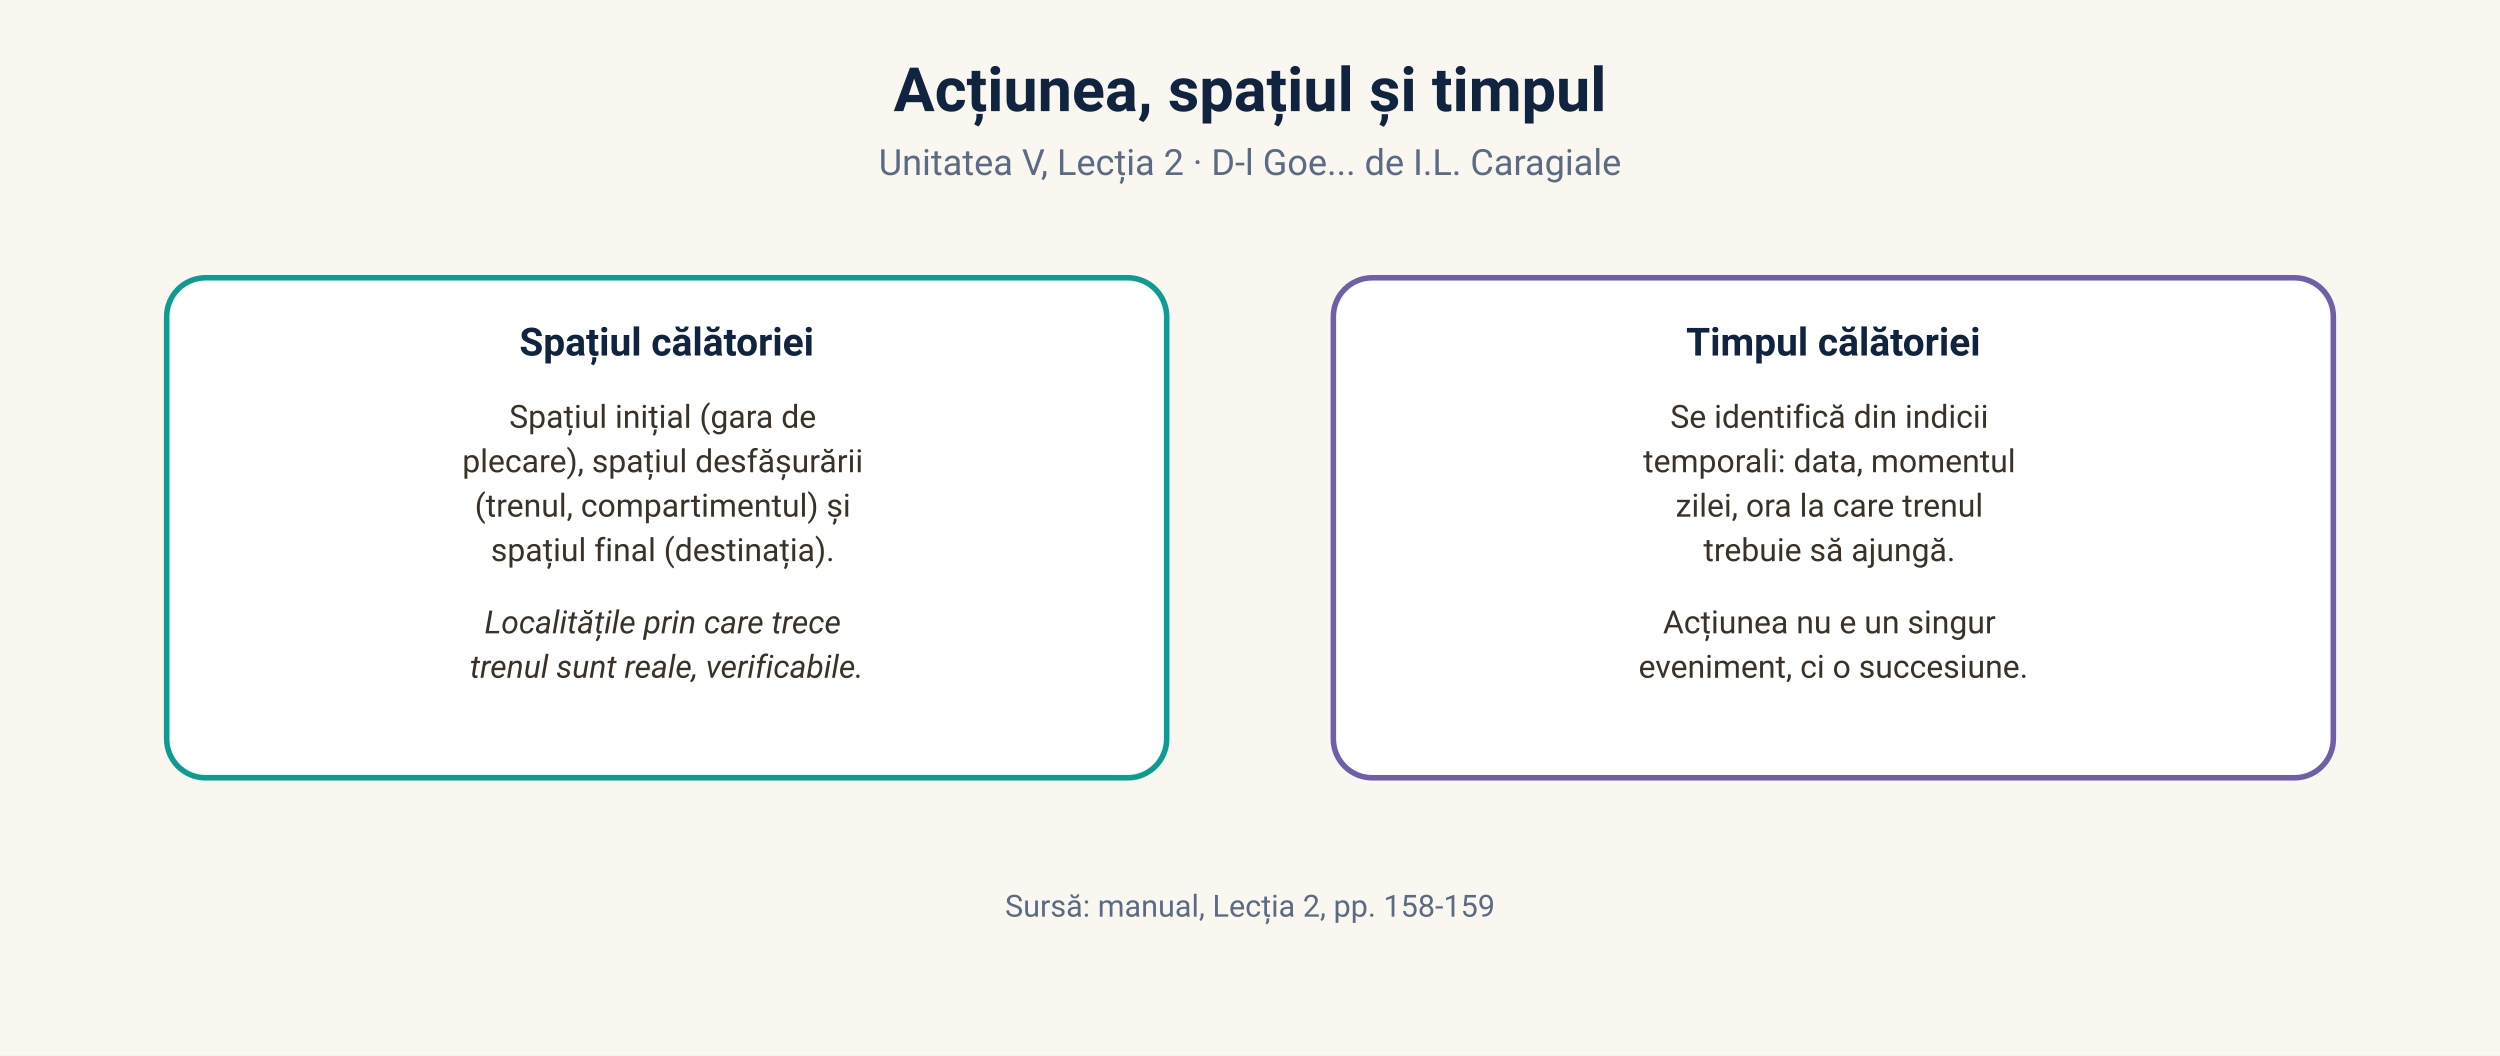
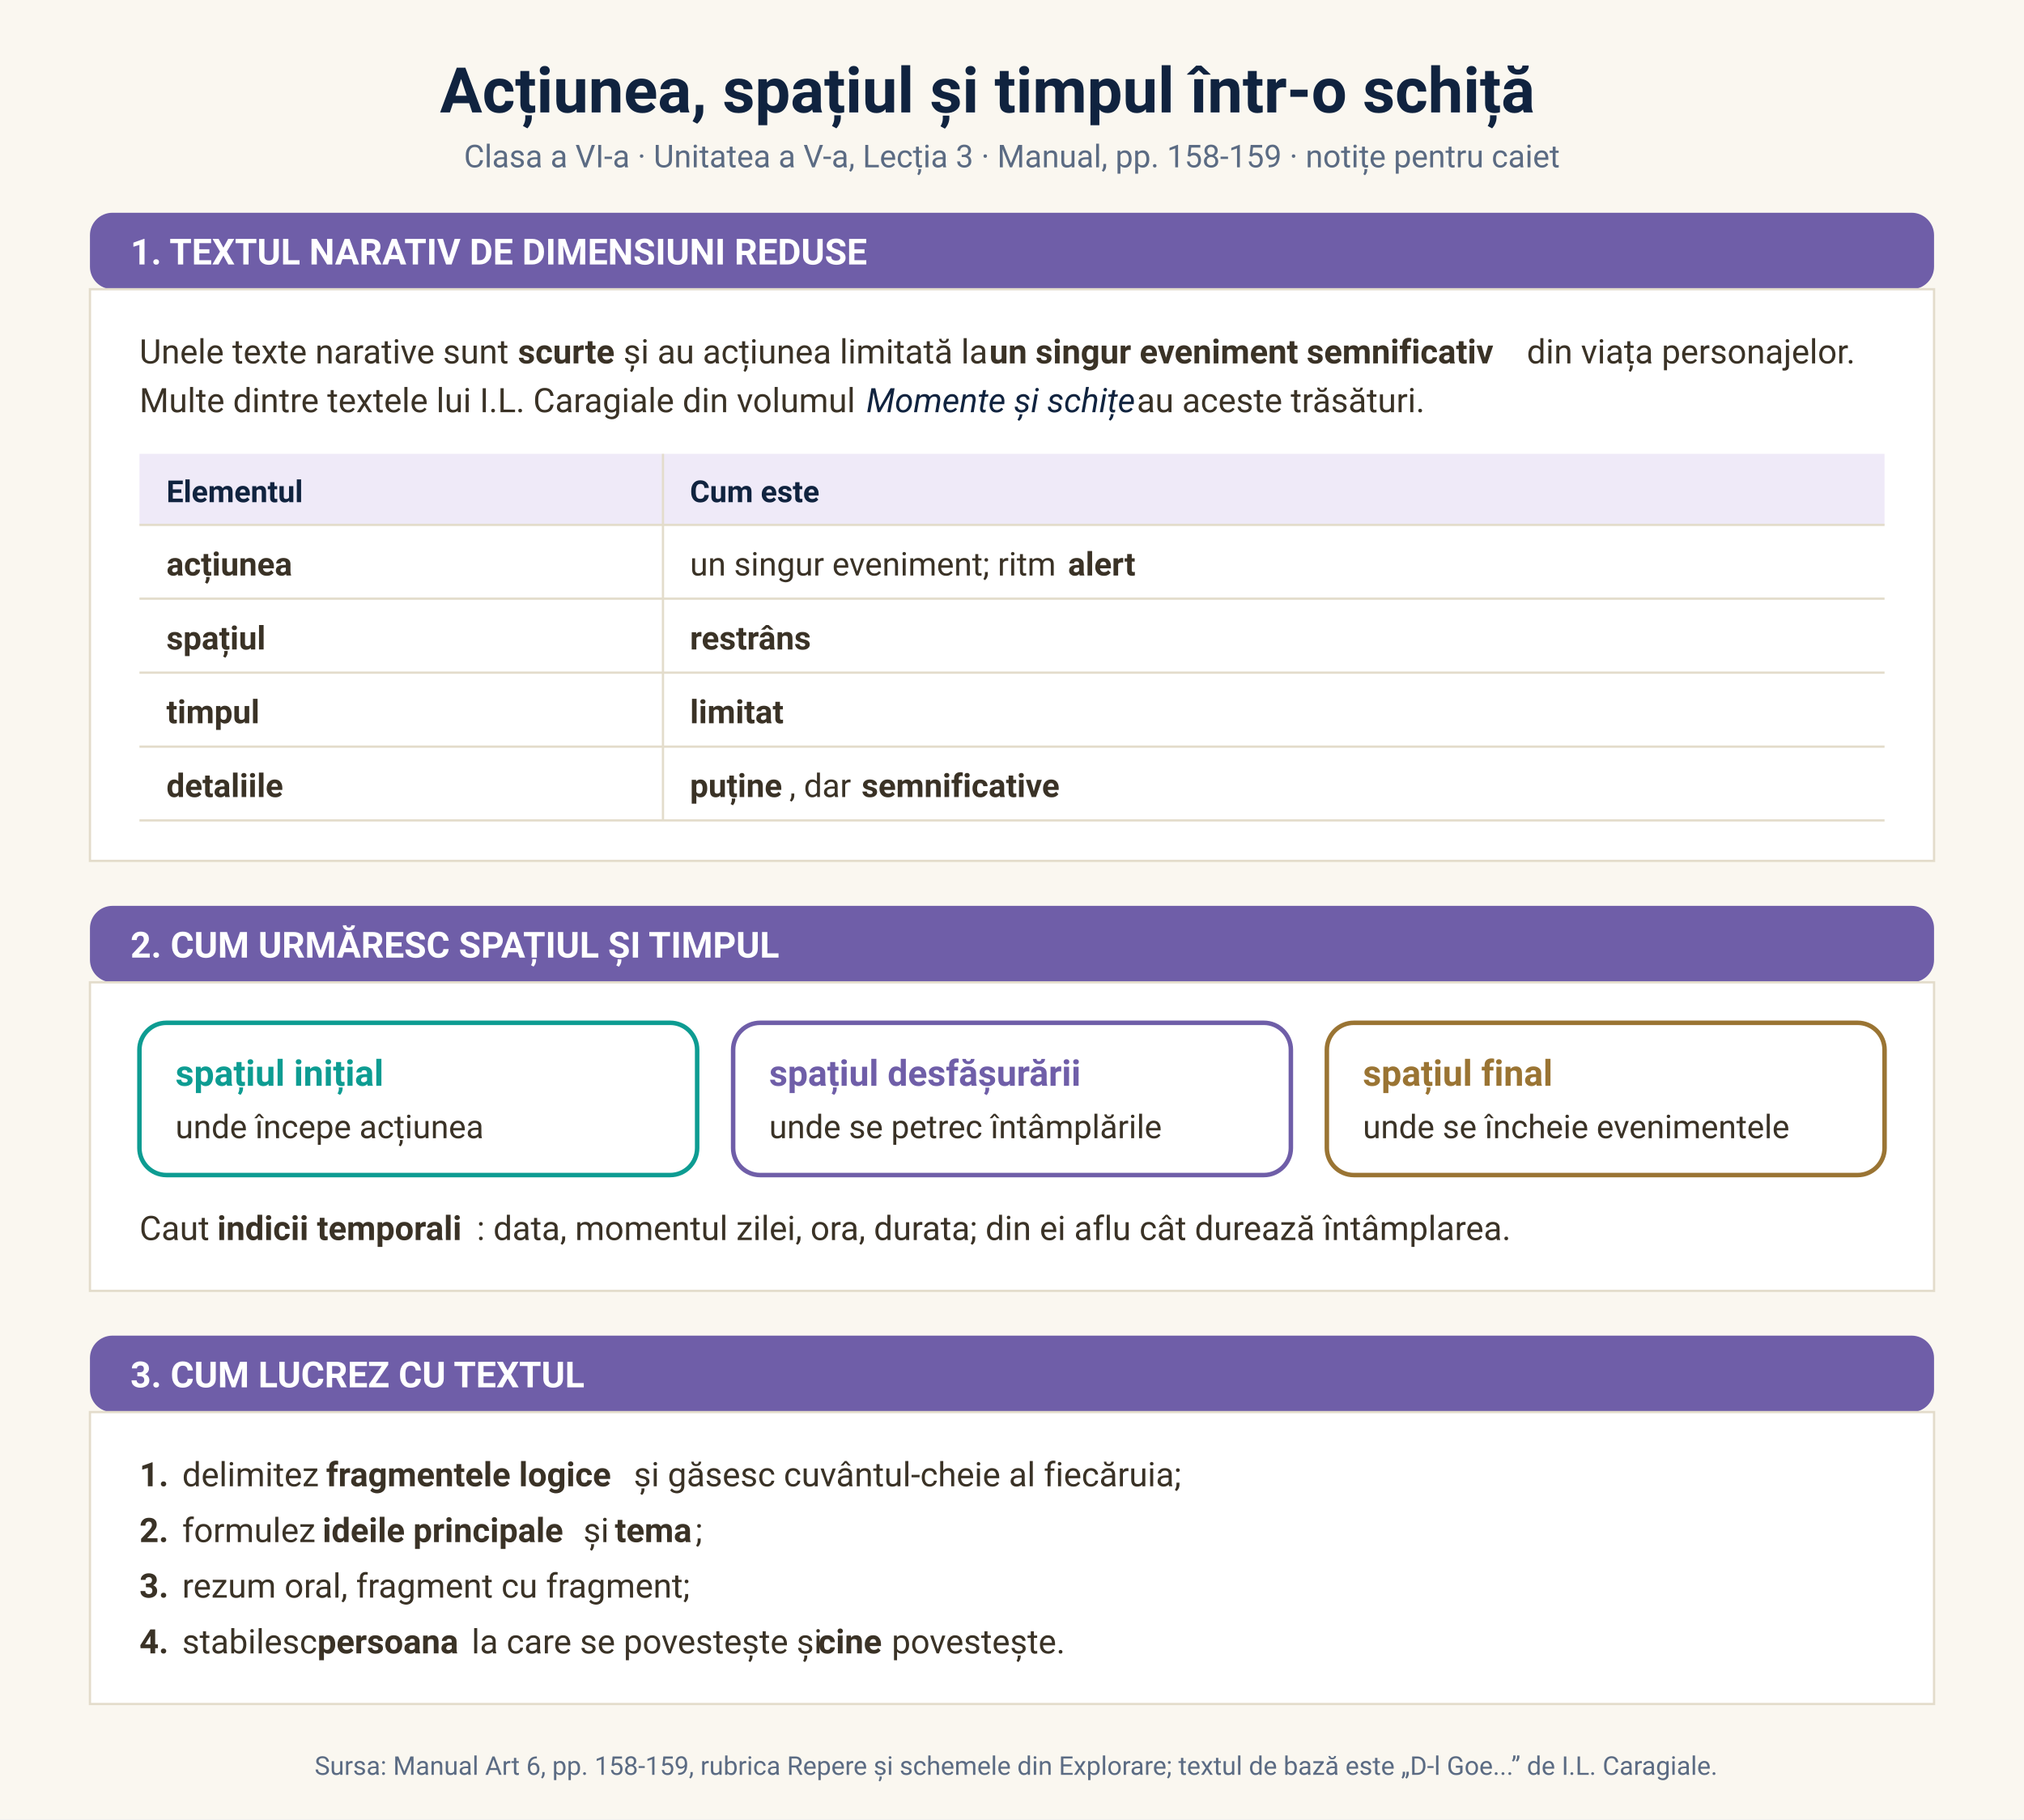
- <svg xmlns="http://www.w3.org/2000/svg" viewBox="0 0 900 380" font-family="'Segoe UI', 'Plus Jakarta Sans', -apple-system, Roboto, sans-serif">
-   <rect width="900" height="380" fill="#faf7f0" />
-   <text x="450" y="40" text-anchor="middle" font-size="22" font-weight="700" fill="#10233f">Acțiunea, spațiul și timpul</text>
-   <text x="450" y="63" text-anchor="middle" font-size="13" fill="#5b6b83">Unitatea V, Lecția 2 · D-l Goe... de I.L. Caragiale</text>
-   <g>
-     <rect x="60" y="100" width="360" height="180" rx="14" fill="#ffffff" stroke="#0d9c92" stroke-width="2" />
-     <text x="240" y="128" text-anchor="middle" font-size="14" font-weight="700" fill="#10233f">Spațiul călătoriei</text>
-     <text font-size="11.5" fill="#3a3226" text-anchor="middle">
-       <tspan x="240" y="154">Spațiul inițial (gara de</tspan>
-       <tspan x="240" y="170">plecare), spațiul desfășurării</tspan>
-       <tspan x="240" y="186">(trenul, compartimentul) și</tspan>
-       <tspan x="240" y="202">spațiul final (destinația).</tspan>
-       <tspan x="240" y="228" font-style="italic">Localitățile prin care trece</tspan>
-       <tspan x="240" y="244" font-style="italic">trenul sunt reale, verificabile.</tspan>
-     </text>
-   </g>
-   <g>
-     <rect x="480" y="100" width="360" height="180" rx="14" fill="#ffffff" stroke="#6f5ea8" stroke-width="2" />
-     <text x="660" y="128" text-anchor="middle" font-size="14" font-weight="700" fill="#10233f">Timpul călătoriei</text>
-     <text font-size="11.5" fill="#3a3226" text-anchor="middle">
-       <tspan x="660" y="154">Se identifică din indicii</tspan>
-       <tspan x="660" y="170">temporali: data, momentul</tspan>
-       <tspan x="660" y="186">zilei, ora la care trenul</tspan>
-       <tspan x="660" y="202">trebuie să ajungă.</tspan>
-       <tspan x="660" y="228">Acțiunea nu e un singur</tspan>
-       <tspan x="660" y="244">eveniment, ci o succesiune.</tspan>
-     </text>
-   </g>
-   <text x="450" y="330" text-anchor="middle" font-size="11" fill="#5b6b83">Sursă: manual, Lecția 2, pp. 158-159</text>
+ <svg xmlns="http://www.w3.org/2000/svg" viewBox="0 0 900 809" font-family="'Segoe UI', 'Plus Jakarta Sans', -apple-system, Roboto, sans-serif">
+   <rect width="900" height="809" fill="#faf7f0" />
+   <text x="195.6" y="50.0" font-size="28" fill="#10233f" font-weight="700" textLength="510.1" lengthAdjust="spacing">Acțiunea, spațiul și timpul într-o schiță</text>
+   <text x="206.3" y="74.4" font-size="14" fill="#5b6b83" textLength="487.5" lengthAdjust="spacing">Clasa a VI-a · Unitatea a V-a, Lecția 3 · Manual, pp. 158-159 · notițe pentru caiet</text>
+   <rect x="40" y="94.6" width="820" height="34" rx="10" fill="#6f5ea8" />
+   <text x="58" y="117.6" font-size="16" font-weight="700" fill="#ffffff">1. TEXTUL NARATIV DE DIMENSIUNI REDUSE</text>
+   <rect x="40" y="128.6" width="820" height="254.2" fill="#ffffff" stroke="#e3dccb" />
+   <text x="62.0" y="161.6" font-size="15" fill="#3a3226" textLength="164.2" lengthAdjust="spacing">Unele texte narative sunt</text>
+   <text x="230.3" y="161.6" font-size="15" fill="#3a3226" font-weight="700" textLength="42.9" lengthAdjust="spacing">scurte</text>
+   <text x="277.2" y="161.6" font-size="15" fill="#3a3226" textLength="158.6" lengthAdjust="spacing">și au acțiunea limitată la</text>
+   <text x="439.9" y="161.6" font-size="15" fill="#3a3226" font-weight="700" textLength="235.0" lengthAdjust="spacing">un singur eveniment semnificativ</text>
+   <text x="678.9" y="161.6" font-size="15" fill="#3a3226" textLength="145.9" lengthAdjust="spacing">din viața personajelor.</text>
+   <text x="62.0" y="183.3" font-size="15" fill="#3a3226" textLength="319.2" lengthAdjust="spacing">Multe dintre textele lui I.L. Caragiale din volumul</text>
+   <text x="385.2" y="183.3" font-size="15" fill="#10233f" font-style="italic" textLength="116.2" lengthAdjust="spacing">Momente și schițe</text>
+   <text x="505.5" y="183.3" font-size="15" fill="#3a3226" textLength="123.6" lengthAdjust="spacing">au aceste trăsături.</text>
+   <rect x="62.0" y="201.8" width="776.0" height="31.6" fill="#efeaf8" />
+   <text x="74.0" y="223.3" font-size="13.5" fill="#10233f" font-weight="700" textLength="63.5" lengthAdjust="spacing">Elementul</text>
+   <text x="306.8" y="223.3" font-size="13.5" fill="#10233f" font-weight="700" textLength="58.6" lengthAdjust="spacing">Cum este</text>
+   <line x1="62.0" y1="233.4" x2="838.0" y2="233.4" stroke="#e3dccb" />
+   <text x="74.0" y="255.9" font-size="14.5" fill="#3a3226" font-weight="700" textLength="57.9" lengthAdjust="spacing">acțiunea</text>
+   <text x="306.8" y="255.9" font-size="14.5" fill="#3a3226" textLength="164.1" lengthAdjust="spacing">un singur eveniment; ritm</text>
+   <text x="474.9" y="255.9" font-size="14.5" fill="#3a3226" font-weight="700" textLength="31.2" lengthAdjust="spacing">alert</text>
+   <line x1="62.0" y1="266.2" x2="838.0" y2="266.2" stroke="#e3dccb" />
+   <text x="74.0" y="288.8" font-size="14.5" fill="#3a3226" font-weight="700" textLength="45.8" lengthAdjust="spacing">spațiul</text>
+   <text x="306.8" y="288.8" font-size="14.5" fill="#3a3226" font-weight="700" textLength="54.5" lengthAdjust="spacing">restrâns</text>
+   <line x1="62.0" y1="299.1" x2="838.0" y2="299.1" stroke="#e3dccb" />
+   <text x="74.0" y="321.6" font-size="14.5" fill="#3a3226" font-weight="700" textLength="45.0" lengthAdjust="spacing">timpul</text>
+   <text x="306.8" y="321.6" font-size="14.5" fill="#3a3226" font-weight="700" textLength="44.7" lengthAdjust="spacing">limitat</text>
+   <line x1="62.0" y1="332.0" x2="838.0" y2="332.0" stroke="#e3dccb" />
+   <text x="74.0" y="354.4" font-size="14.5" fill="#3a3226" font-weight="700" textLength="54.4" lengthAdjust="spacing">detaliile</text>
+   <text x="306.8" y="354.4" font-size="14.5" fill="#3a3226" font-weight="700" textLength="44.2" lengthAdjust="spacing">puține</text>
+   <text x="351.0" y="354.4" font-size="14.5" fill="#3a3226" textLength="28.1" lengthAdjust="spacing">, dar</text>
+   <text x="383.1" y="354.4" font-size="14.5" fill="#3a3226" font-weight="700" textLength="90.2" lengthAdjust="spacing">semnificative</text>
+   <line x1="62.0" y1="364.8" x2="838.0" y2="364.8" stroke="#e3dccb" />
+   <line x1="294.8" y1="201.8" x2="294.8" y2="364.8" stroke="#e3dccb" />
+   <rect x="40" y="402.8" width="820" height="34" rx="10" fill="#6f5ea8" />
+   <text x="58" y="425.8" font-size="16" font-weight="700" fill="#ffffff">2. CUM URMĂRESC SPAȚIUL ȘI TIMPUL</text>
+   <rect x="40" y="436.8" width="820" height="137.2" fill="#ffffff" stroke="#e3dccb" />
+   <rect x="62.0" y="454.8" width="248.0" height="67.7" rx="12" fill="#ffffff" stroke="#0d9c92" stroke-width="2" />
+   <text x="78.0" y="482.8" font-size="16" fill="#0d9c92" font-weight="700" textLength="97.6" lengthAdjust="spacing">spațiul inițial</text>
+   <text x="78.0" y="506.1" font-size="14.5" fill="#3a3226" textLength="136.4" lengthAdjust="spacing">unde începe acțiunea</text>
+   <rect x="326.0" y="454.8" width="248.0" height="67.7" rx="12" fill="#ffffff" stroke="#6f5ea8" stroke-width="2" />
+   <text x="342.0" y="482.8" font-size="16" fill="#6f5ea8" font-weight="700" textLength="142.6" lengthAdjust="spacing">spațiul desfășurării</text>
+   <text x="342.0" y="506.1" font-size="14.5" fill="#3a3226" textLength="173.9" lengthAdjust="spacing">unde se petrec întâmplările</text>
+   <rect x="590.0" y="454.8" width="248.0" height="67.7" rx="12" fill="#ffffff" stroke="#9a7433" stroke-width="2" />
+   <text x="606.0" y="482.8" font-size="16" fill="#9a7433" font-weight="700" textLength="88.5" lengthAdjust="spacing">spațiul final</text>
+   <text x="606.0" y="506.1" font-size="14.5" fill="#3a3226" textLength="188.8" lengthAdjust="spacing">unde se încheie evenimentele</text>
+   <text x="62.0" y="551.4" font-size="15" fill="#3a3226" textLength="30.6" lengthAdjust="spacing">Caut</text>
+   <text x="96.6" y="551.4" font-size="15" fill="#3a3226" font-weight="700" textLength="115.3" lengthAdjust="spacing">indicii temporali</text>
+   <text x="212.0" y="551.4" font-size="15" fill="#3a3226" textLength="459.6" lengthAdjust="spacing">: data, momentul zilei, ora, durata; din ei aflu cât durează întâmplarea.</text>
+   <rect x="40" y="593.9" width="820" height="34" rx="10" fill="#6f5ea8" />
+   <text x="58" y="616.9" font-size="16" font-weight="700" fill="#ffffff">3. CUM LUCREZ CU TEXTUL</text>
+   <rect x="40" y="627.9" width="820" height="129.8" fill="#ffffff" stroke="#e3dccb" />
+   <text x="62.0" y="660.9" font-size="15" fill="#3a3226" font-weight="700">1.</text>
+   <text x="81.0" y="660.9" font-size="15" fill="#3a3226" textLength="60.0" lengthAdjust="spacing">delimitez</text>
+   <text x="145.0" y="660.9" font-size="15" fill="#3a3226" font-weight="700" textLength="132.8" lengthAdjust="spacing">fragmentele logice</text>
+   <text x="281.8" y="660.9" font-size="15" fill="#3a3226" textLength="236.8" lengthAdjust="spacing">și găsesc cuvântul-cheie al fiecăruia;</text>
+   <text x="62.0" y="685.7" font-size="15" fill="#3a3226" font-weight="700">2.</text>
+   <text x="81.0" y="685.7" font-size="15" fill="#3a3226" textLength="58.4" lengthAdjust="spacing">formulez</text>
+   <text x="143.4" y="685.7" font-size="15" fill="#3a3226" font-weight="700" textLength="112.0" lengthAdjust="spacing">ideile principale</text>
+   <text x="259.4" y="685.7" font-size="15" fill="#3a3226" textLength="9.9" lengthAdjust="spacing">și</text>
+   <text x="273.4" y="685.7" font-size="15" fill="#3a3226" font-weight="700" textLength="35.9" lengthAdjust="spacing">tema</text>
+   <text x="309.2" y="685.7" font-size="15" fill="#3a3226" textLength="3.3" lengthAdjust="spacing">;</text>
+   <text x="62.0" y="710.4" font-size="15" fill="#3a3226" font-weight="700">3.</text>
+   <text x="81.0" y="710.4" font-size="15" fill="#3a3226" textLength="226.3" lengthAdjust="spacing">rezum oral, fragment cu fragment;</text>
+   <text x="62.0" y="735.2" font-size="15" fill="#3a3226" font-weight="700">4.</text>
+   <text x="81.0" y="735.2" font-size="15" fill="#3a3226" textLength="56.1" lengthAdjust="spacing">stabilesc</text>
+   <text x="141.1" y="735.2" font-size="15" fill="#3a3226" font-weight="700" textLength="64.5" lengthAdjust="spacing">persoana</text>
+   <text x="209.7" y="735.2" font-size="15" fill="#3a3226" textLength="150.1" lengthAdjust="spacing">la care se povestește și</text>
+   <text x="363.8" y="735.2" font-size="15" fill="#3a3226" font-weight="700" textLength="28.6" lengthAdjust="spacing">cine</text>
+   <text x="396.5" y="735.2" font-size="15" fill="#3a3226" textLength="74.4" lengthAdjust="spacing">povestește.</text>
+   <text x="139.9" y="789.2" font-size="11.5" fill="#5b6b83" textLength="620.3" lengthAdjust="spacing">Sursa: Manual Art 6, pp. 158-159, rubrica Repere și schemele din Explorare; textul de bază este „D-l Goe...” de I.L. Caragiale.</text>
</svg>
